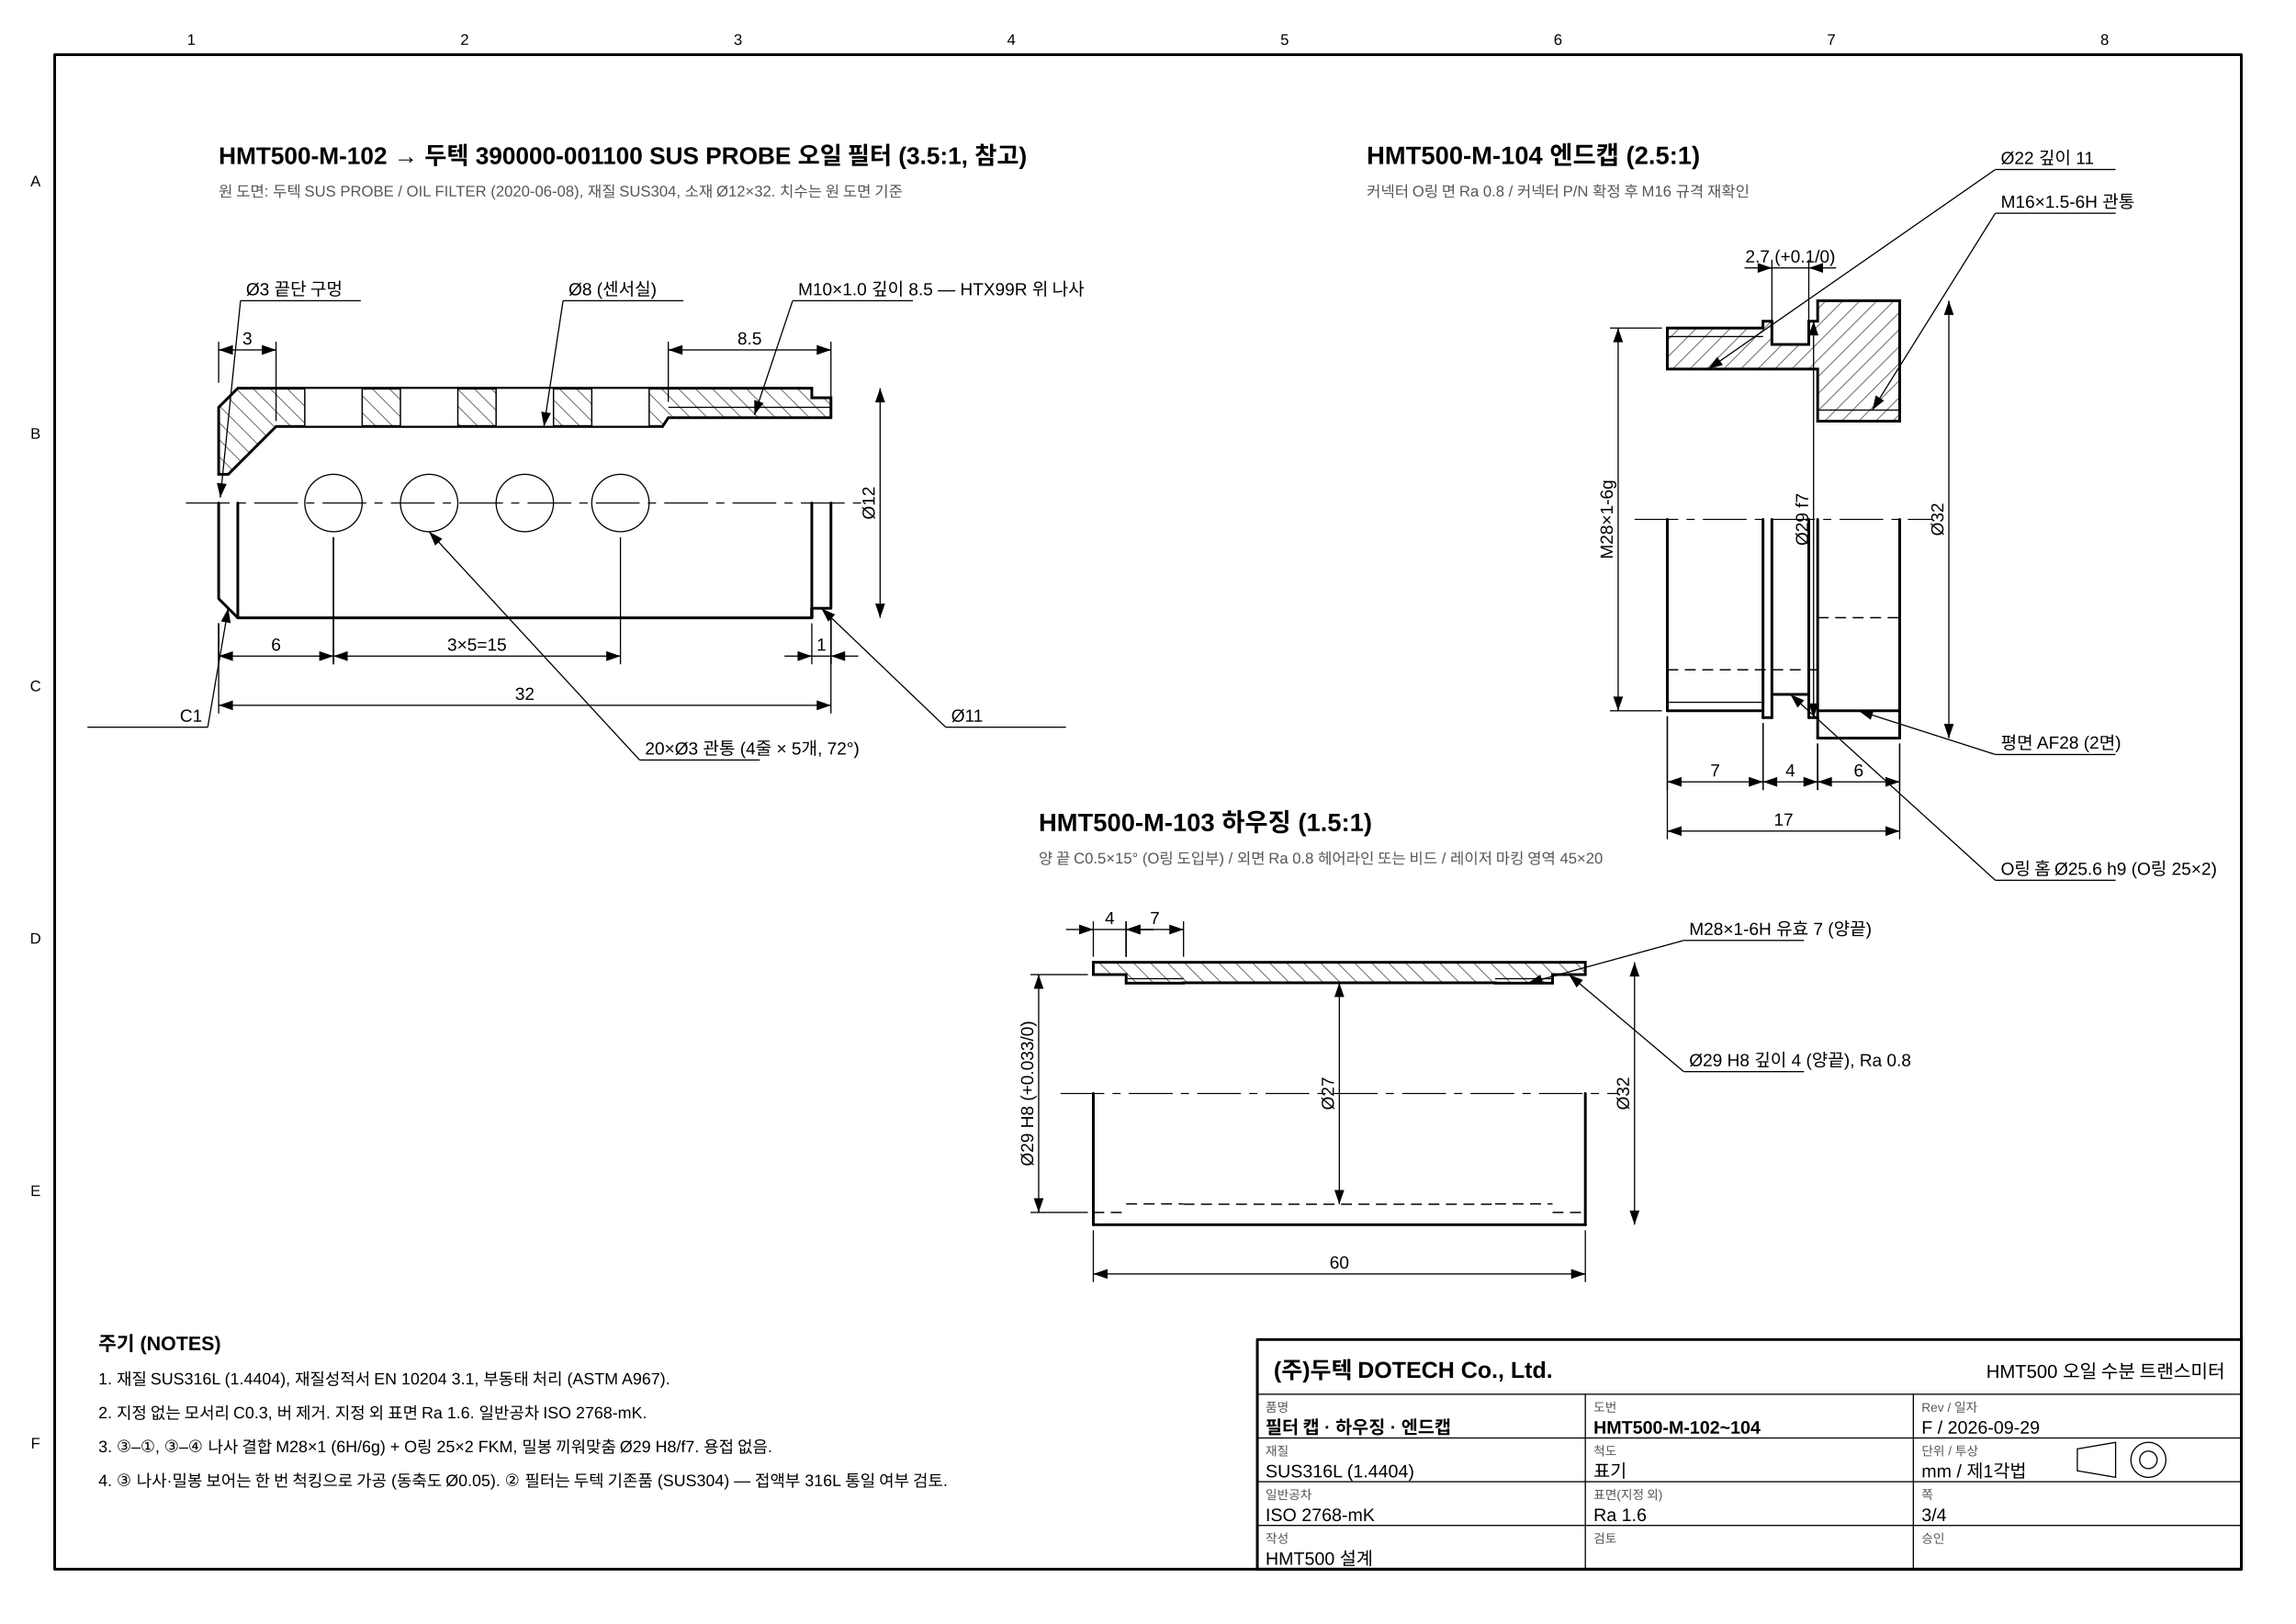
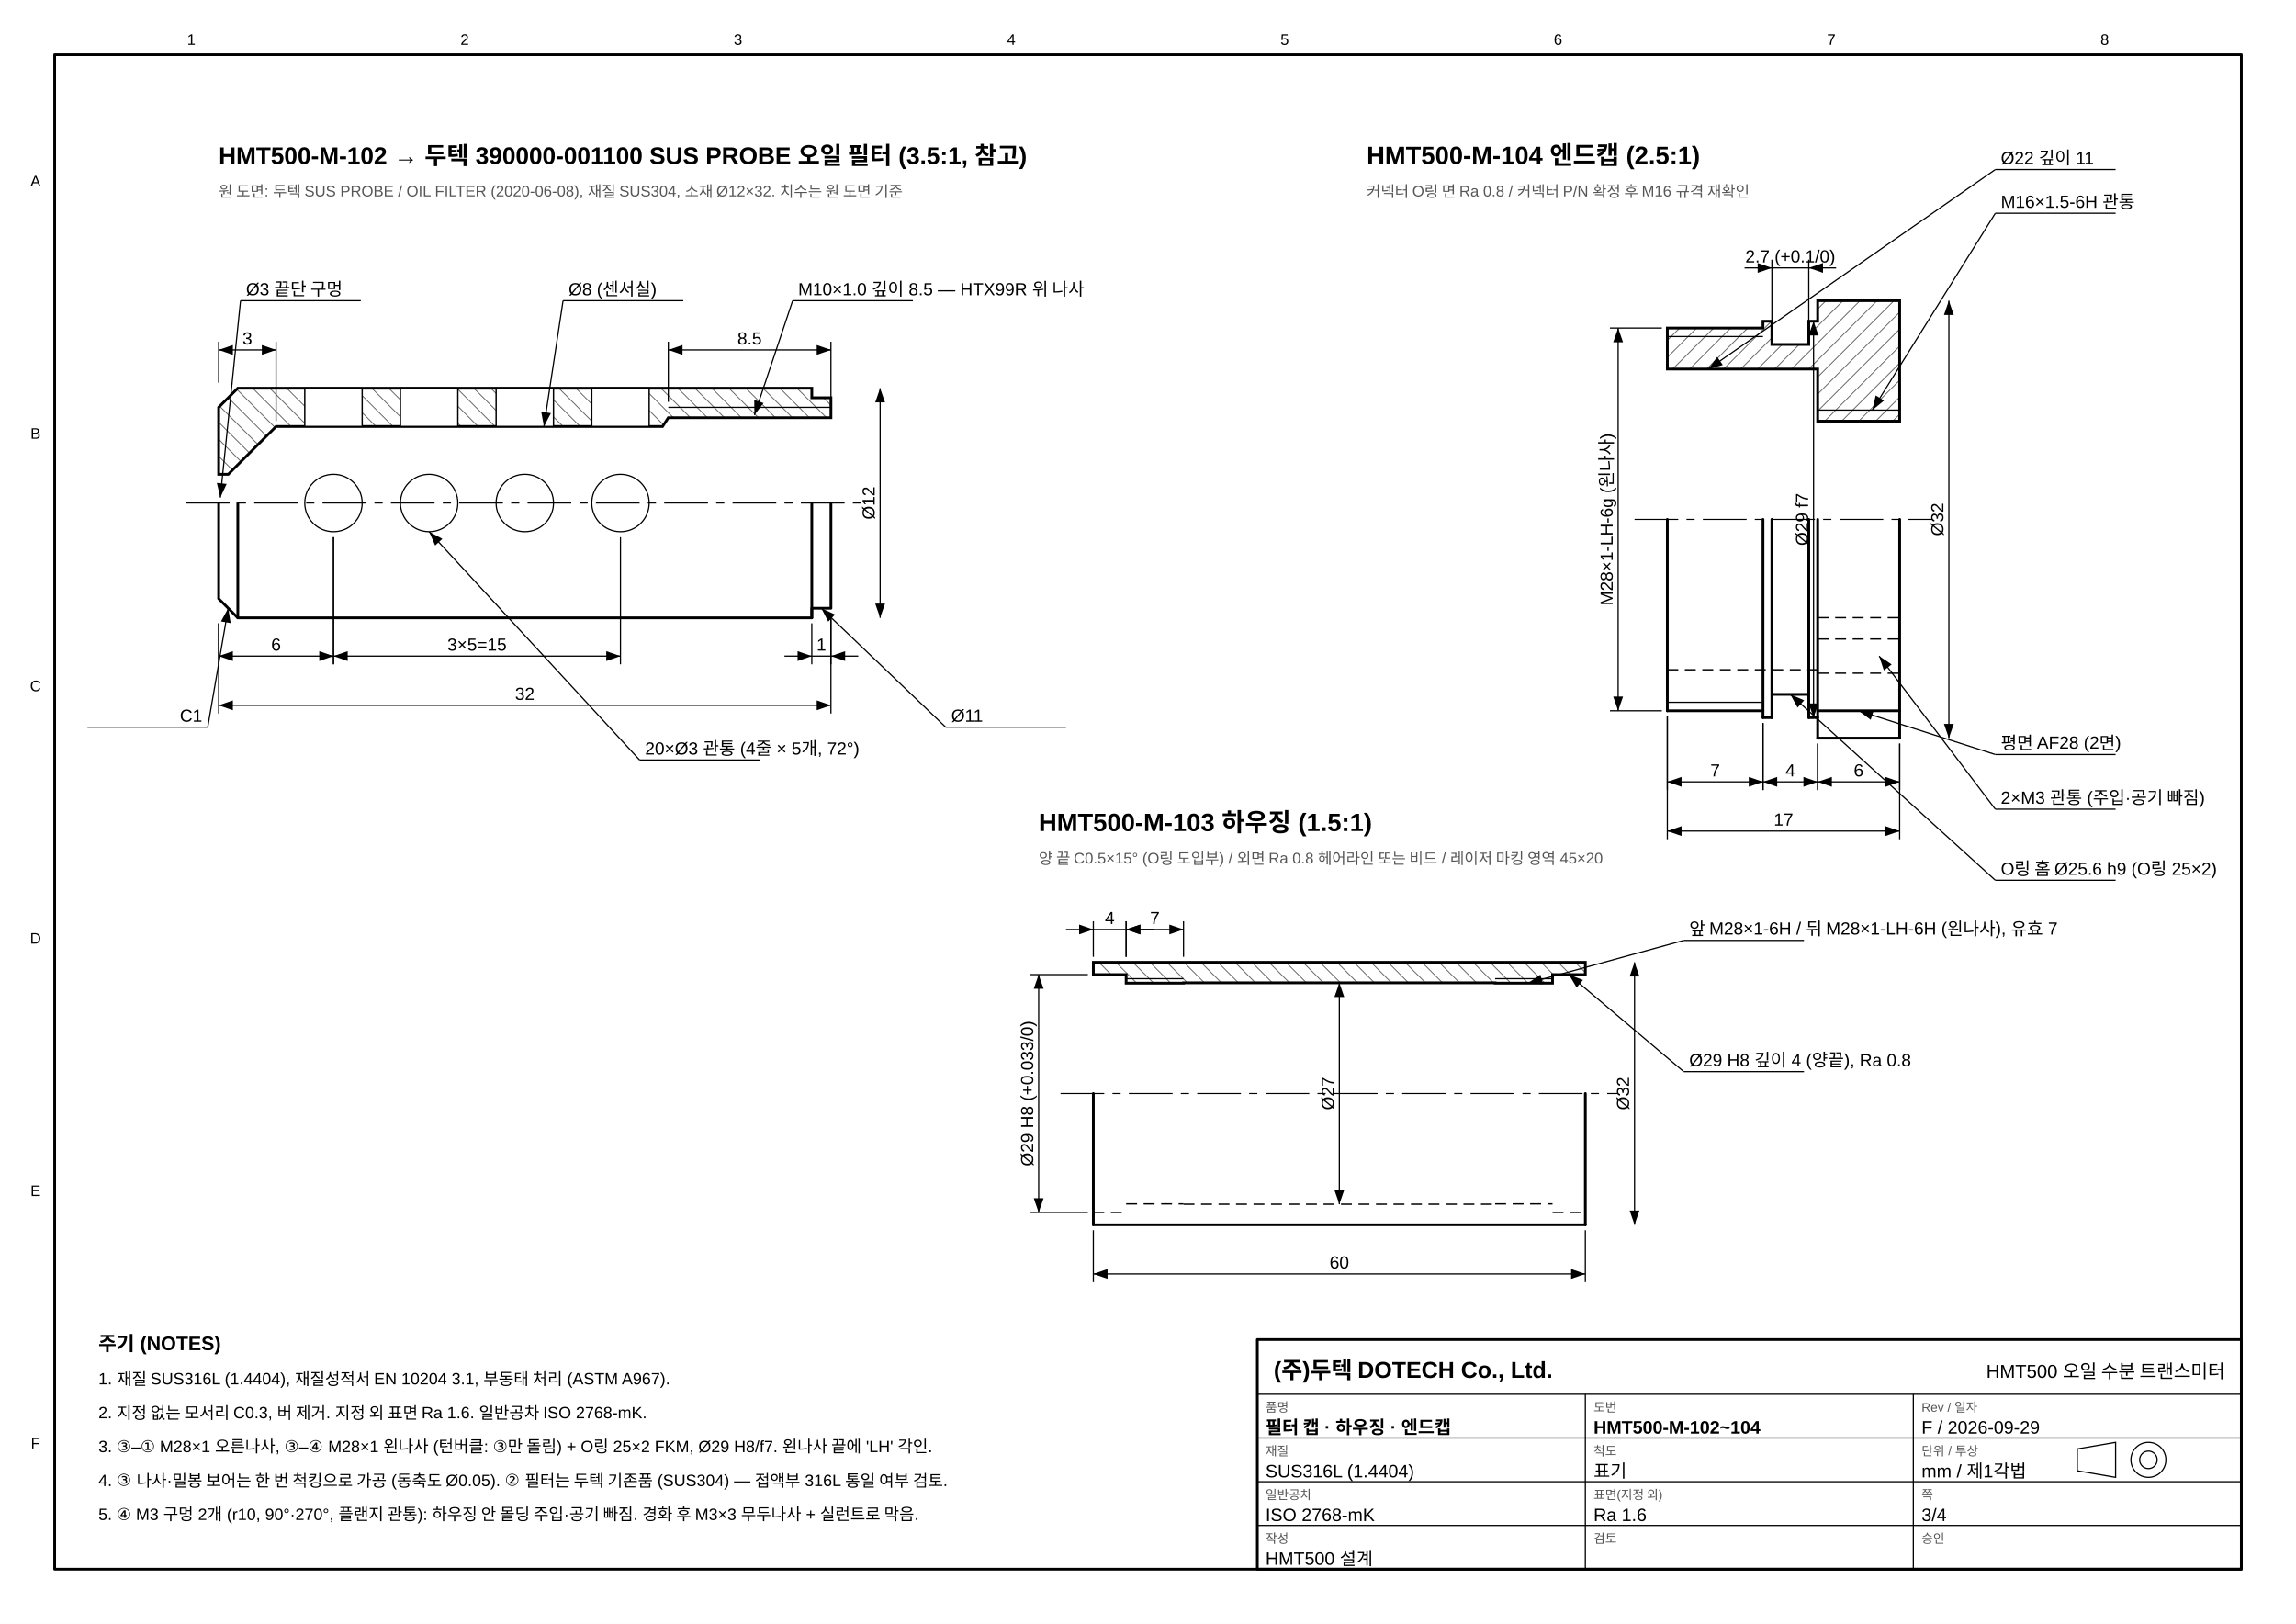
<svg xmlns="http://www.w3.org/2000/svg" width="420.0mm" height="297.0mm" viewBox="0 0 420.0 297.0">
  <rect width="420.0" height="297.0" fill="#fff" />
  <style>
 .thick{stroke:#000;stroke-width:0.5;fill:none;stroke-linecap:round;stroke-linejoin:round}
 .thin{stroke:#000;stroke-width:0.22;fill:none}
 .center{stroke:#000;stroke-width:0.2;stroke-dasharray:8 1.5 1.5 1.5;fill:none}
 .hidden{stroke:#000;stroke-width:0.25;stroke-dasharray:2 1.2;fill:none}
 .hatchfill{stroke:#000;stroke-width:0.5;fill:url(#hatch)}
 .hatchfill2{stroke:#000;stroke-width:0.5;fill:url(#hatch2)}
 .part2{stroke:#000;stroke-width:0.35;fill:url(#hatch2)}
 .buy{stroke:#000;stroke-width:0.35;fill:#e8e8e8}
 .green{stroke:#000;stroke-width:0.35;fill:#cfe8d0}
 .arrow{fill:#000;stroke:none}
 .t{font-family:'Noto Sans KR','NanumGothic','Malgun Gothic',Arial,sans-serif;fill:#000}
 .muted{fill:#555}
</style>
  <defs>
    <pattern id="hatch" width="2.2" height="2.2" patternUnits="userSpaceOnUse" patternTransform="rotate(45)">
      <line x1="0" y1="0" x2="0" y2="2.2" stroke="#000" stroke-width="0.18" />
    </pattern>
    <pattern id="hatch2" width="2.2" height="2.2" patternUnits="userSpaceOnUse" patternTransform="rotate(-45)">
      <line x1="0" y1="0" x2="0" y2="2.2" stroke="#000" stroke-width="0.18" />
    </pattern>
  </defs>
  <line x1="34.000" y1="92.000" x2="158.000" y2="92.000" class="center" />
  <polygon points="40.000,86.750 40.000,74.500 43.500,71.000 148.500,71.000 148.500,72.750 152.000,72.750 152.000,76.395 122.250,76.395 121.200,78.000 50.500,78.000 41.750,86.750" class="hatchfill2" />
  <polyline points="40.000,92.000 40.000,97.250 40.000,109.500 43.500,113.000 148.500,113.000 148.500,111.250 152.000,111.250 152.000,92.000" class="thick" />
  <line x1="43.500" y1="92.000" x2="43.500" y2="113.000" class="thick" />
  <line x1="148.500" y1="92.000" x2="148.500" y2="113.000" class="thick" />
  <line x1="122.250" y1="74.500" x2="152.000" y2="74.500" class="thin" />
  <rect x="55.750" y="71.000" width="10.500" height="7.000" style="fill:#fff;stroke:#000;stroke-width:0.25" />
  <circle cx="61.000" cy="92.000" r="5.250" class="thin" fill="none" />
  <rect x="73.250" y="71.000" width="10.500" height="7.000" style="fill:#fff;stroke:#000;stroke-width:0.25" />
  <circle cx="78.500" cy="92.000" r="5.250" class="thin" fill="none" />
  <rect x="90.750" y="71.000" width="10.500" height="7.000" style="fill:#fff;stroke:#000;stroke-width:0.25" />
  <circle cx="96.000" cy="92.000" r="5.250" class="thin" fill="none" />
  <rect x="108.250" y="71.000" width="10.500" height="7.000" style="fill:#fff;stroke:#000;stroke-width:0.25" />
  <circle cx="113.500" cy="92.000" r="5.250" class="thin" fill="none" />
  <line x1="40.000" y1="114.000" x2="40.000" y2="121.500" class="thin" />
  <line x1="61.000" y1="98.250" x2="61.000" y2="121.500" class="thin" />
  <line x1="40.000" y1="120.000" x2="61.000" y2="120.000" class="thin" />
  <polygon points="40.000,120.000 42.600,119.100 42.600,120.900" class="arrow" />
  <polygon points="61.000,120.000 58.400,120.900 58.400,119.100" class="arrow" />
  <text x="50.500" y="119.000" font-size="3.2" text-anchor="middle" class="t ">6</text>
  <line x1="61.000" y1="98.250" x2="61.000" y2="121.500" class="thin" />
  <line x1="113.500" y1="98.250" x2="113.500" y2="121.500" class="thin" />
  <line x1="61.000" y1="120.000" x2="113.500" y2="120.000" class="thin" />
  <polygon points="61.000,120.000 63.600,119.100 63.600,120.900" class="arrow" />
  <polygon points="113.500,120.000 110.900,120.900 110.900,119.100" class="arrow" />
  <text x="87.250" y="119.000" font-size="3.2" text-anchor="middle" class="t ">3×5=15</text>
  <line x1="148.500" y1="114.000" x2="148.500" y2="121.500" class="thin" />
  <line x1="152.000" y1="112.250" x2="152.000" y2="121.500" class="thin" />
  <line x1="148.500" y1="120.000" x2="152.000" y2="120.000" class="thin" />
  <polygon points="148.500,120.000 145.900,120.900 145.900,119.100" class="arrow" />
  <polygon points="152.000,120.000 154.600,119.100 154.600,120.900" class="arrow" />
  <line x1="143.500" y1="120.000" x2="148.500" y2="120.000" class="thin" />
  <line x1="152.000" y1="120.000" x2="157.000" y2="120.000" class="thin" />
  <text x="150.250" y="119.000" font-size="3.2" text-anchor="middle" class="t ">1</text>
  <line x1="40.000" y1="114.000" x2="40.000" y2="130.500" class="thin" />
  <line x1="152.000" y1="112.250" x2="152.000" y2="130.500" class="thin" />
  <line x1="40.000" y1="129.000" x2="152.000" y2="129.000" class="thin" />
  <polygon points="40.000,129.000 42.600,128.100 42.600,129.900" class="arrow" />
  <polygon points="152.000,129.000 149.400,129.900 149.400,128.100" class="arrow" />
  <text x="96.000" y="128.000" font-size="3.2" text-anchor="middle" class="t ">32</text>
  <line x1="122.250" y1="73.500" x2="122.250" y2="62.500" class="thin" />
  <line x1="152.000" y1="73.500" x2="152.000" y2="62.500" class="thin" />
  <line x1="122.250" y1="64.000" x2="152.000" y2="64.000" class="thin" />
  <polygon points="122.250,64.000 124.850,63.100 124.850,64.900" class="arrow" />
  <polygon points="152.000,64.000 149.400,64.900 149.400,63.100" class="arrow" />
  <text x="137.125" y="63.000" font-size="3.2" text-anchor="middle" class="t ">8.5</text>
  <line x1="40.000" y1="70.000" x2="40.000" y2="62.500" class="thin" />
  <line x1="50.500" y1="77.000" x2="50.500" y2="62.500" class="thin" />
  <line x1="40.000" y1="64.000" x2="50.500" y2="64.000" class="thin" />
  <polygon points="40.000,64.000 42.600,63.100 42.600,64.900" class="arrow" />
  <polygon points="50.500,64.000 47.900,64.900 47.900,63.100" class="arrow" />
  <text x="45.250" y="63.000" font-size="3.2" text-anchor="middle" class="t ">3</text>
  <line x1="161.000" y1="71.000" x2="161.000" y2="113.000" class="thin" />
  <polygon points="161.000,71.000 161.900,73.600 160.100,73.600" class="arrow" />
  <polygon points="161.000,113.000 160.100,110.400 161.900,110.400" class="arrow" />
  <text x="160.000" y="92.000" font-size="3.2" text-anchor="middle" transform="rotate(-90 160.000 92.000)" class="t ">Ø12</text>
  <line x1="99.500" y1="78.000" x2="103.000" y2="55.000" class="thin" />
  <polygon points="99.500,78.000 99.001,75.294 100.781,75.565" class="arrow" />
  <line x1="103.000" y1="55.000" x2="125.000" y2="55.000" class="thin" />
  <text x="104.000" y="54.000" font-size="3.2" text-anchor="start" class="t ">Ø8 (센서실)</text>
  <line x1="138.000" y1="75.900" x2="145.000" y2="55.000" class="thin" />
  <polygon points="138.000,75.900 137.972,73.149 139.679,73.720" class="arrow" />
  <line x1="145.000" y1="55.000" x2="167.000" y2="55.000" class="thin" />
  <text x="146.000" y="54.000" font-size="3.2" text-anchor="start" class="t ">M10×1.0 깊이 8.5 — HTX99R 위 나사</text>
  <line x1="150.250" y1="111.250" x2="173.000" y2="133.000" class="thin" />
  <polygon points="150.250,111.250 152.751,112.396 151.507,113.697" class="arrow" />
  <line x1="173.000" y1="133.000" x2="195.000" y2="133.000" class="thin" />
  <text x="174.000" y="132.000" font-size="3.2" text-anchor="start" class="t ">Ø11</text>
  <line x1="40.300" y1="91.000" x2="44.000" y2="55.000" class="thin" />
  <polygon points="40.300,91.000 39.671,88.322 41.461,88.506" class="arrow" />
  <line x1="44.000" y1="55.000" x2="66.000" y2="55.000" class="thin" />
  <text x="45.000" y="54.000" font-size="3.2" text-anchor="start" class="t ">Ø3 끝단 구멍</text>
  <line x1="41.750" y1="111.250" x2="38.000" y2="133.000" class="thin" />
  <polygon points="41.750,111.250 42.195,113.965 40.421,113.659" class="arrow" />
  <line x1="38.000" y1="133.000" x2="16.000" y2="133.000" class="thin" />
  <text x="37.000" y="132.000" font-size="3.2" text-anchor="end" class="t ">C1</text>
  <line x1="78.500" y1="97.250" x2="117.000" y2="139.000" class="thin" />
  <polygon points="78.500,97.250 80.924,98.551 79.601,99.771" class="arrow" />
  <line x1="117.000" y1="139.000" x2="139.000" y2="139.000" class="thin" />
  <text x="118.000" y="138.000" font-size="3.2" text-anchor="start" class="t ">20×Ø3 관통 (4줄 × 5개, 72°)</text>
  <text x="40.000" y="30.000" font-size="4.4" text-anchor="start" font-weight="700" class="t ">HMT500-M-102 → 두텍 390000-001100  SUS PROBE 오일 필터 (3.5:1, 참고)</text>
  <text x="40.000" y="36.000" font-size="2.8" text-anchor="start" class="t muted">원 도면: 두텍 SUS PROBE / OIL FILTER (2020-06-08), 재질 SUS304, 소재 Ø12×32. 치수는 원 도면 기준</text>
  <line x1="299.000" y1="95.000" x2="353.500" y2="95.000" class="center" />
  <polygon points="305.000,60.000 322.500,60.000 322.500,58.750 324.125,58.750 324.125,63.000 330.875,63.000 330.875,58.750 332.500,58.750 332.500,55.000 347.500,55.000 347.500,77.030 332.500,77.030 332.500,67.500 305.000,67.500" class="hatchfill" />
  <line x1="305.000" y1="130.000" x2="322.500" y2="130.000" class="thick" />
  <line x1="305.000" y1="95.000" x2="305.000" y2="130.000" class="thick" />
  <line x1="322.500" y1="131.250" x2="324.125" y2="131.250" class="thick" />
  <line x1="322.500" y1="95.000" x2="322.500" y2="131.250" class="thick" />
  <line x1="324.125" y1="127.000" x2="330.875" y2="127.000" class="thick" />
  <line x1="324.125" y1="95.000" x2="324.125" y2="131.250" class="thick" />
  <line x1="330.875" y1="131.250" x2="332.500" y2="131.250" class="thick" />
  <line x1="330.875" y1="95.000" x2="330.875" y2="131.250" class="thick" />
  <line x1="332.500" y1="135.000" x2="347.500" y2="135.000" class="thick" />
  <line x1="332.500" y1="95.000" x2="332.500" y2="135.000" class="thick" />
  <line x1="347.500" y1="95.000" x2="347.500" y2="135.000" class="thick" />
  <line x1="305.000" y1="128.446" x2="322.500" y2="128.446" class="thin" />
  <line x1="305.000" y1="61.554" x2="322.500" y2="61.554" class="thin" />
  <line x1="332.500" y1="75.000" x2="347.500" y2="75.000" class="thin" />
  <line x1="332.500" y1="130.000" x2="347.500" y2="130.000" class="thick" />
  <line x1="305.000" y1="122.500" x2="332.500" y2="122.500" class="hidden" />
  <line x1="332.500" y1="112.970" x2="347.500" y2="112.970" class="hidden" />
  <line x1="305.000" y1="131.000" x2="305.000" y2="144.500" class="thin" />
  <line x1="322.500" y1="132.250" x2="322.500" y2="144.500" class="thin" />
  <line x1="305.000" y1="143.000" x2="322.500" y2="143.000" class="thin" />
  <polygon points="305.000,143.000 307.600,142.100 307.600,143.900" class="arrow" />
  <polygon points="322.500,143.000 319.900,143.900 319.900,142.100" class="arrow" />
  <text x="313.750" y="142.000" font-size="3.2" text-anchor="middle" class="t ">7</text>
  <line x1="322.500" y1="132.250" x2="322.500" y2="144.500" class="thin" />
  <line x1="332.500" y1="136.000" x2="332.500" y2="144.500" class="thin" />
  <line x1="322.500" y1="143.000" x2="332.500" y2="143.000" class="thin" />
  <polygon points="322.500,143.000 325.100,142.100 325.100,143.900" class="arrow" />
  <polygon points="332.500,143.000 329.900,143.900 329.900,142.100" class="arrow" />
  <text x="327.500" y="142.000" font-size="3.2" text-anchor="middle" class="t ">4</text>
  <line x1="332.500" y1="136.000" x2="332.500" y2="144.500" class="thin" />
  <line x1="347.500" y1="136.000" x2="347.500" y2="144.500" class="thin" />
  <line x1="332.500" y1="143.000" x2="347.500" y2="143.000" class="thin" />
  <polygon points="332.500,143.000 335.100,142.100 335.100,143.900" class="arrow" />
  <polygon points="347.500,143.000 344.900,143.900 344.900,142.100" class="arrow" />
  <text x="340.000" y="142.000" font-size="3.2" text-anchor="middle" class="t ">6</text>
  <line x1="305.000" y1="131.000" x2="305.000" y2="153.500" class="thin" />
  <line x1="347.500" y1="136.000" x2="347.500" y2="153.500" class="thin" />
  <line x1="305.000" y1="152.000" x2="347.500" y2="152.000" class="thin" />
  <polygon points="305.000,152.000 307.600,151.100 307.600,152.900" class="arrow" />
  <polygon points="347.500,152.000 344.900,152.900 344.900,151.100" class="arrow" />
  <text x="326.250" y="151.000" font-size="3.2" text-anchor="middle" class="t ">17</text>
  <line x1="324.125" y1="62.000" x2="324.125" y2="47.500" class="thin" />
  <line x1="330.875" y1="62.000" x2="330.875" y2="47.500" class="thin" />
  <line x1="324.125" y1="49.000" x2="330.875" y2="49.000" class="thin" />
  <polygon points="324.125,49.000 321.525,49.900 321.525,48.100" class="arrow" />
  <polygon points="330.875,49.000 333.475,48.100 333.475,49.900" class="arrow" />
  <line x1="319.125" y1="49.000" x2="324.125" y2="49.000" class="thin" />
  <line x1="330.875" y1="49.000" x2="335.875" y2="49.000" class="thin" />
  <text x="327.500" y="48.000" font-size="3.2" text-anchor="middle" class="t ">2.7 (+0.1/0)</text>
  <line x1="304.000" y1="60.000" x2="294.500" y2="60.000" class="thin" />
  <line x1="304.000" y1="130.000" x2="294.500" y2="130.000" class="thin" />
  <line x1="296.000" y1="60.000" x2="296.000" y2="130.000" class="thin" />
  <polygon points="296.000,60.000 296.900,62.600 295.100,62.600" class="arrow" />
  <polygon points="296.000,130.000 295.100,127.400 296.900,127.400" class="arrow" />
-   <text x="295.000" y="95.000" font-size="3.2" text-anchor="middle" transform="rotate(-90 295.000 95.000)" class="t ">M28×1-6g</text>
+   <text x="295.000" y="95.000" font-size="3.2" text-anchor="middle" transform="rotate(-90 295.000 95.000)" class="t ">M28×1-LH-6g (왼나사)</text>
  <line x1="331.750" y1="58.750" x2="331.750" y2="131.250" class="thin" />
  <polygon points="331.750,58.750 332.650,61.350 330.850,61.350" class="arrow" />
  <polygon points="331.750,131.250 330.850,128.650 332.650,128.650" class="arrow" />
  <text x="330.750" y="95.000" font-size="3.2" text-anchor="middle" transform="rotate(-90 330.750 95.000)" class="t ">Ø29 f7</text>
  <line x1="356.500" y1="55.000" x2="356.500" y2="135.000" class="thin" />
  <polygon points="356.500,55.000 357.400,57.600 355.600,57.600" class="arrow" />
  <polygon points="356.500,135.000 355.600,132.400 357.400,132.400" class="arrow" />
  <text x="355.500" y="95.000" font-size="3.2" text-anchor="middle" transform="rotate(-90 355.500 95.000)" class="t ">Ø32</text>
  <line x1="342.500" y1="75.000" x2="365.000" y2="39.000" class="thin" />
  <polygon points="342.500,75.000 343.115,72.318 344.641,73.272" class="arrow" />
  <line x1="365.000" y1="39.000" x2="387.000" y2="39.000" class="thin" />
  <text x="366.000" y="38.000" font-size="3.2" text-anchor="start" class="t ">M16×1.5-6H 관통</text>
  <line x1="312.500" y1="67.500" x2="365.000" y2="31.000" class="thin" />
  <polygon points="312.500,67.500 314.121,65.277 315.149,66.755" class="arrow" />
  <line x1="365.000" y1="31.000" x2="387.000" y2="31.000" class="thin" />
  <text x="366.000" y="30.000" font-size="3.2" text-anchor="start" class="t ">Ø22 깊이 11</text>
+   <line x1="332.500" y1="116.875" x2="347.500" y2="116.875" class="hidden" />
+   <line x1="332.500" y1="123.125" x2="347.500" y2="123.125" class="hidden" />
+   <line x1="343.750" y1="120.000" x2="365.000" y2="148.000" class="thin" />
+   <polygon points="343.750,120.000 346.039,121.527 344.605,122.615" class="arrow" />
+   <line x1="365.000" y1="148.000" x2="387.000" y2="148.000" class="thin" />
+   <text x="366.000" y="147.000" font-size="3.2" text-anchor="start" class="t ">2×M3 관통 (주입·공기 빠짐)</text>
  <line x1="327.500" y1="127.000" x2="365.000" y2="161.000" class="thin" />
  <polygon points="327.500,127.000 330.031,128.080 328.822,129.413" class="arrow" />
  <line x1="365.000" y1="161.000" x2="387.000" y2="161.000" class="thin" />
  <text x="366.000" y="160.000" font-size="3.2" text-anchor="start" class="t ">O링 홈 Ø25.6 h9 (O링 25×2)</text>
  <line x1="340.000" y1="130.000" x2="365.000" y2="138.000" class="thin" />
  <polygon points="340.000,130.000 342.751,129.935 342.202,131.650" class="arrow" />
  <line x1="365.000" y1="138.000" x2="387.000" y2="138.000" class="thin" />
  <text x="366.000" y="137.000" font-size="3.2" text-anchor="start" class="t ">평면 AF28 (2면)</text>
  <text x="250.000" y="30.000" font-size="4.6" text-anchor="start" font-weight="700" class="t ">HMT500-M-104  엔드캡 (2.5:1)</text>
  <text x="250.000" y="36.000" font-size="2.8" text-anchor="start" class="t muted">커넥터 O링 면 Ra 0.8 / 커넥터 P/N 확정 후 M16 규격 재확인</text>
  <line x1="194.000" y1="200.000" x2="296.000" y2="200.000" class="center" />
  <polygon points="200.000,176.000 290.000,176.000 290.000,178.250 284.000,178.250 284.000,179.812 273.500,179.812 273.500,179.750 216.500,179.750 216.500,179.812 206.000,179.812 206.000,178.250 200.000,178.250" class="hatchfill2" />
  <line x1="200.000" y1="224.000" x2="290.000" y2="224.000" class="thick" />
  <line x1="200.000" y1="200.000" x2="200.000" y2="224.000" class="thick" />
  <line x1="290.000" y1="200.000" x2="290.000" y2="224.000" class="thick" />
  <line x1="206.000" y1="179.000" x2="216.500" y2="179.000" class="thin" />
  <line x1="273.500" y1="179.000" x2="284.000" y2="179.000" class="thin" />
  <line x1="200.000" y1="221.750" x2="206.000" y2="221.750" class="hidden" />
  <line x1="206.000" y1="220.188" x2="216.500" y2="220.188" class="hidden" />
  <line x1="216.500" y1="220.250" x2="273.500" y2="220.250" class="hidden" />
  <line x1="273.500" y1="220.188" x2="284.000" y2="220.188" class="hidden" />
  <line x1="284.000" y1="221.750" x2="290.000" y2="221.750" class="hidden" />
  <line x1="200.000" y1="225.000" x2="200.000" y2="234.500" class="thin" />
  <line x1="290.000" y1="225.000" x2="290.000" y2="234.500" class="thin" />
  <line x1="200.000" y1="233.000" x2="290.000" y2="233.000" class="thin" />
  <polygon points="200.000,233.000 202.600,232.100 202.600,233.900" class="arrow" />
  <polygon points="290.000,233.000 287.400,233.900 287.400,232.100" class="arrow" />
  <text x="245.000" y="232.000" font-size="3.2" text-anchor="middle" class="t ">60</text>
  <line x1="200.000" y1="175.000" x2="200.000" y2="168.500" class="thin" />
  <line x1="206.000" y1="175.000" x2="206.000" y2="168.500" class="thin" />
  <line x1="200.000" y1="170.000" x2="206.000" y2="170.000" class="thin" />
  <polygon points="200.000,170.000 197.400,170.900 197.400,169.100" class="arrow" />
  <polygon points="206.000,170.000 208.600,169.100 208.600,170.900" class="arrow" />
  <line x1="195.000" y1="170.000" x2="200.000" y2="170.000" class="thin" />
  <line x1="206.000" y1="170.000" x2="211.000" y2="170.000" class="thin" />
  <text x="203.000" y="169.000" font-size="3.2" text-anchor="middle" class="t ">4</text>
  <line x1="206.000" y1="175.000" x2="206.000" y2="168.500" class="thin" />
  <line x1="216.500" y1="175.000" x2="216.500" y2="168.500" class="thin" />
  <line x1="206.000" y1="170.000" x2="216.500" y2="170.000" class="thin" />
  <polygon points="206.000,170.000 208.600,169.100 208.600,170.900" class="arrow" />
  <polygon points="216.500,170.000 213.900,170.900 213.900,169.100" class="arrow" />
  <text x="211.250" y="169.000" font-size="3.2" text-anchor="middle" class="t ">7</text>
  <line x1="299.000" y1="176.000" x2="299.000" y2="224.000" class="thin" />
  <polygon points="299.000,176.000 299.900,178.600 298.100,178.600" class="arrow" />
  <polygon points="299.000,224.000 298.100,221.400 299.900,221.400" class="arrow" />
  <text x="298.000" y="200.000" font-size="3.2" text-anchor="middle" transform="rotate(-90 298.000 200.000)" class="t ">Ø32</text>
  <line x1="245.000" y1="179.750" x2="245.000" y2="220.250" class="thin" />
  <polygon points="245.000,179.750 245.900,182.350 244.100,182.350" class="arrow" />
  <polygon points="245.000,220.250 244.100,217.650 245.900,217.650" class="arrow" />
  <text x="244.000" y="200.000" font-size="3.2" text-anchor="middle" transform="rotate(-90 244.000 200.000)" class="t ">Ø27</text>
  <line x1="199.000" y1="178.250" x2="188.500" y2="178.250" class="thin" />
  <line x1="199.000" y1="221.750" x2="188.500" y2="221.750" class="thin" />
  <line x1="190.000" y1="178.250" x2="190.000" y2="221.750" class="thin" />
  <polygon points="190.000,178.250 190.900,180.850 189.100,180.850" class="arrow" />
  <polygon points="190.000,221.750 189.100,219.150 190.900,219.150" class="arrow" />
  <text x="189.000" y="200.000" font-size="3.2" text-anchor="middle" transform="rotate(-90 189.000 200.000)" class="t ">Ø29 H8 (+0.033/0)</text>
  <line x1="279.500" y1="179.812" x2="308.000" y2="172.000" class="thin" />
  <polygon points="279.500,179.812 281.770,178.257 282.245,179.993" class="arrow" />
  <line x1="308.000" y1="172.000" x2="330.000" y2="172.000" class="thin" />
-   <text x="309.000" y="171.000" font-size="3.2" text-anchor="start" class="t ">M28×1-6H 유효 7 (양끝)</text>
+   <text x="309.000" y="171.000" font-size="3.2" text-anchor="start" class="t ">앞 M28×1-6H / 뒤 M28×1-LH-6H (왼나사), 유효 7</text>
  <line x1="287.000" y1="178.250" x2="308.000" y2="196.000" class="thin" />
  <polygon points="287.000,178.250 289.567,179.241 288.405,180.616" class="arrow" />
  <line x1="308.000" y1="196.000" x2="330.000" y2="196.000" class="thin" />
  <text x="309.000" y="195.000" font-size="3.2" text-anchor="start" class="t ">Ø29 H8 깊이 4 (양끝), Ra 0.8</text>
  <text x="190.000" y="152.000" font-size="4.6" text-anchor="start" font-weight="700" class="t ">HMT500-M-103  하우징 (1.5:1)</text>
  <text x="190.000" y="158.000" font-size="2.8" text-anchor="start" class="t muted">양 끝 C0.5×15° (O링 도입부) / 외면 Ra 0.8 헤어라인 또는 비드 / 레이저 마킹 영역 45×20</text>
  <text x="18.000" y="247.000" font-size="3.6" text-anchor="start" font-weight="700" class="t ">주기 (NOTES)</text>
  <text x="18.000" y="253.200" font-size="3.0" text-anchor="start" class="t ">1. 재질 SUS316L (1.4404), 재질성적서 EN 10204 3.1, 부동태 처리 (ASTM A967).</text>
  <text x="18.000" y="259.400" font-size="3.0" text-anchor="start" class="t ">2. 지정 없는 모서리 C0.3, 버 제거. 지정 외 표면 Ra 1.6. 일반공차 ISO 2768-mK.</text>
-   <text x="18.000" y="265.600" font-size="3.0" text-anchor="start" class="t ">3. ③–①, ③–④ 나사 결합 M28×1 (6H/6g) + O링 25×2 FKM, 밀봉 끼워맞춤 Ø29 H8/f7. 용접 없음.</text>
+   <text x="18.000" y="265.600" font-size="3.0" text-anchor="start" class="t ">3. ③–① M28×1 오른나사, ③–④ M28×1 왼나사 (턴버클: ③만 돌림) + O링 25×2 FKM, Ø29 H8/f7. 왼나사 끝에 'LH' 각인.</text>
  <text x="18.000" y="271.800" font-size="3.0" text-anchor="start" class="t ">4. ③ 나사·밀봉 보어는 한 번 척킹으로 가공 (동축도 Ø0.05). ② 필터는 두텍 기존품 (SUS304) — 접액부 316L 통일 여부 검토.</text>
+   <text x="18.000" y="278.000" font-size="3.0" text-anchor="start" class="t ">5. ④ M3 구멍 2개 (r10, 90°·270°, 플랜지 관통): 하우징 안 몰딩 주입·공기 빠짐. 경화 후 M3×3 무두나사 + 실런트로 막음.</text>
  <rect x="10" y="10" width="400.0" height="277.0" class="thick" fill="none" />
  <text x="35.000" y="8.200" font-size="2.8" text-anchor="middle" class="t ">1</text>
  <text x="85.000" y="8.200" font-size="2.8" text-anchor="middle" class="t ">2</text>
  <text x="135.000" y="8.200" font-size="2.8" text-anchor="middle" class="t ">3</text>
  <text x="185.000" y="8.200" font-size="2.8" text-anchor="middle" class="t ">4</text>
  <text x="235.000" y="8.200" font-size="2.8" text-anchor="middle" class="t ">5</text>
  <text x="285.000" y="8.200" font-size="2.8" text-anchor="middle" class="t ">6</text>
  <text x="335.000" y="8.200" font-size="2.8" text-anchor="middle" class="t ">7</text>
  <text x="385.000" y="8.200" font-size="2.8" text-anchor="middle" class="t ">8</text>
  <text x="6.500" y="34.083" font-size="2.8" text-anchor="middle" class="t ">A</text>
  <text x="6.500" y="80.250" font-size="2.8" text-anchor="middle" class="t ">B</text>
  <text x="6.500" y="126.417" font-size="2.8" text-anchor="middle" class="t ">C</text>
  <text x="6.500" y="172.583" font-size="2.8" text-anchor="middle" class="t ">D</text>
  <text x="6.500" y="218.750" font-size="2.8" text-anchor="middle" class="t ">E</text>
  <text x="6.500" y="264.917" font-size="2.8" text-anchor="middle" class="t ">F</text>
  <rect x="230.0" y="245.0" width="180" height="42" class="thick" fill="#fff" />
  <line x1="230.000" y1="255.000" x2="410.000" y2="255.000" class="thin" />
  <line x1="230.000" y1="263.000" x2="410.000" y2="263.000" class="thin" />
  <line x1="230.000" y1="271.000" x2="410.000" y2="271.000" class="thin" />
  <line x1="230.000" y1="279.000" x2="410.000" y2="279.000" class="thin" />
  <line x1="290.000" y1="255.000" x2="290.000" y2="287.000" class="thin" />
  <line x1="350.000" y1="255.000" x2="350.000" y2="287.000" class="thin" />
  <text x="233.000" y="252.000" font-size="4.2" text-anchor="start" font-weight="700" class="t ">(주)두텍  DOTECH Co., Ltd.</text>
  <text x="407.000" y="252.000" font-size="3.4" text-anchor="end" class="t ">HMT500 오일 수분 트랜스미터</text>
  <text x="231.500" y="258.200" font-size="2.3" text-anchor="start" class="t muted">품명</text>
  <text x="231.500" y="262.200" font-size="3.3" text-anchor="start" font-weight="700" class="t ">필터 캡 · 하우징 · 엔드캡</text>
  <text x="291.500" y="258.200" font-size="2.3" text-anchor="start" class="t muted">도번</text>
  <text x="291.500" y="262.200" font-size="3.3" text-anchor="start" font-weight="700" class="t ">HMT500-M-102~104</text>
  <text x="351.500" y="258.200" font-size="2.3" text-anchor="start" class="t muted">Rev / 일자</text>
  <text x="351.500" y="262.200" font-size="3.3" text-anchor="start" class="t ">F / 2026-09-29</text>
  <text x="231.500" y="266.200" font-size="2.3" text-anchor="start" class="t muted">재질</text>
  <text x="231.500" y="270.200" font-size="3.3" text-anchor="start" class="t ">SUS316L (1.4404)</text>
  <text x="291.500" y="266.200" font-size="2.3" text-anchor="start" class="t muted">척도</text>
  <text x="291.500" y="270.200" font-size="3.3" text-anchor="start" class="t ">표기</text>
  <text x="351.500" y="266.200" font-size="2.3" text-anchor="start" class="t muted">단위 / 투상</text>
  <text x="351.500" y="270.200" font-size="3.3" text-anchor="start" class="t ">mm / 제1각법</text>
  <text x="231.500" y="274.200" font-size="2.3" text-anchor="start" class="t muted">일반공차</text>
  <text x="231.500" y="278.200" font-size="3.3" text-anchor="start" class="t ">ISO 2768-mK</text>
  <text x="291.500" y="274.200" font-size="2.3" text-anchor="start" class="t muted">표면(지정 외)</text>
  <text x="291.500" y="278.200" font-size="3.3" text-anchor="start" class="t ">Ra 1.6</text>
  <text x="351.500" y="274.200" font-size="2.3" text-anchor="start" class="t muted">쪽</text>
  <text x="351.500" y="278.200" font-size="3.3" text-anchor="start" class="t ">3/4</text>
  <text x="231.500" y="282.200" font-size="2.3" text-anchor="start" class="t muted">작성</text>
  <text x="231.500" y="286.200" font-size="3.3" text-anchor="start" class="t ">HMT500 설계</text>
  <text x="291.500" y="282.200" font-size="2.3" text-anchor="start" class="t muted">검토</text>
  <text x="291.500" y="286.200" font-size="3.3" text-anchor="start" class="t " />
  <text x="351.500" y="282.200" font-size="2.3" text-anchor="start" class="t muted">승인</text>
  <text x="351.500" y="286.200" font-size="3.3" text-anchor="start" class="t " />
  <polygon points="380.0,265.0 387.0,263.8 387.0,270.2 380.0,269.0" class="thin" fill="none" />
  <circle cx="393.000" cy="267.000" r="3.200" class="thin" fill="none" />
  <circle cx="393.000" cy="267.000" r="1.600" class="thin" fill="none" />
</svg>
